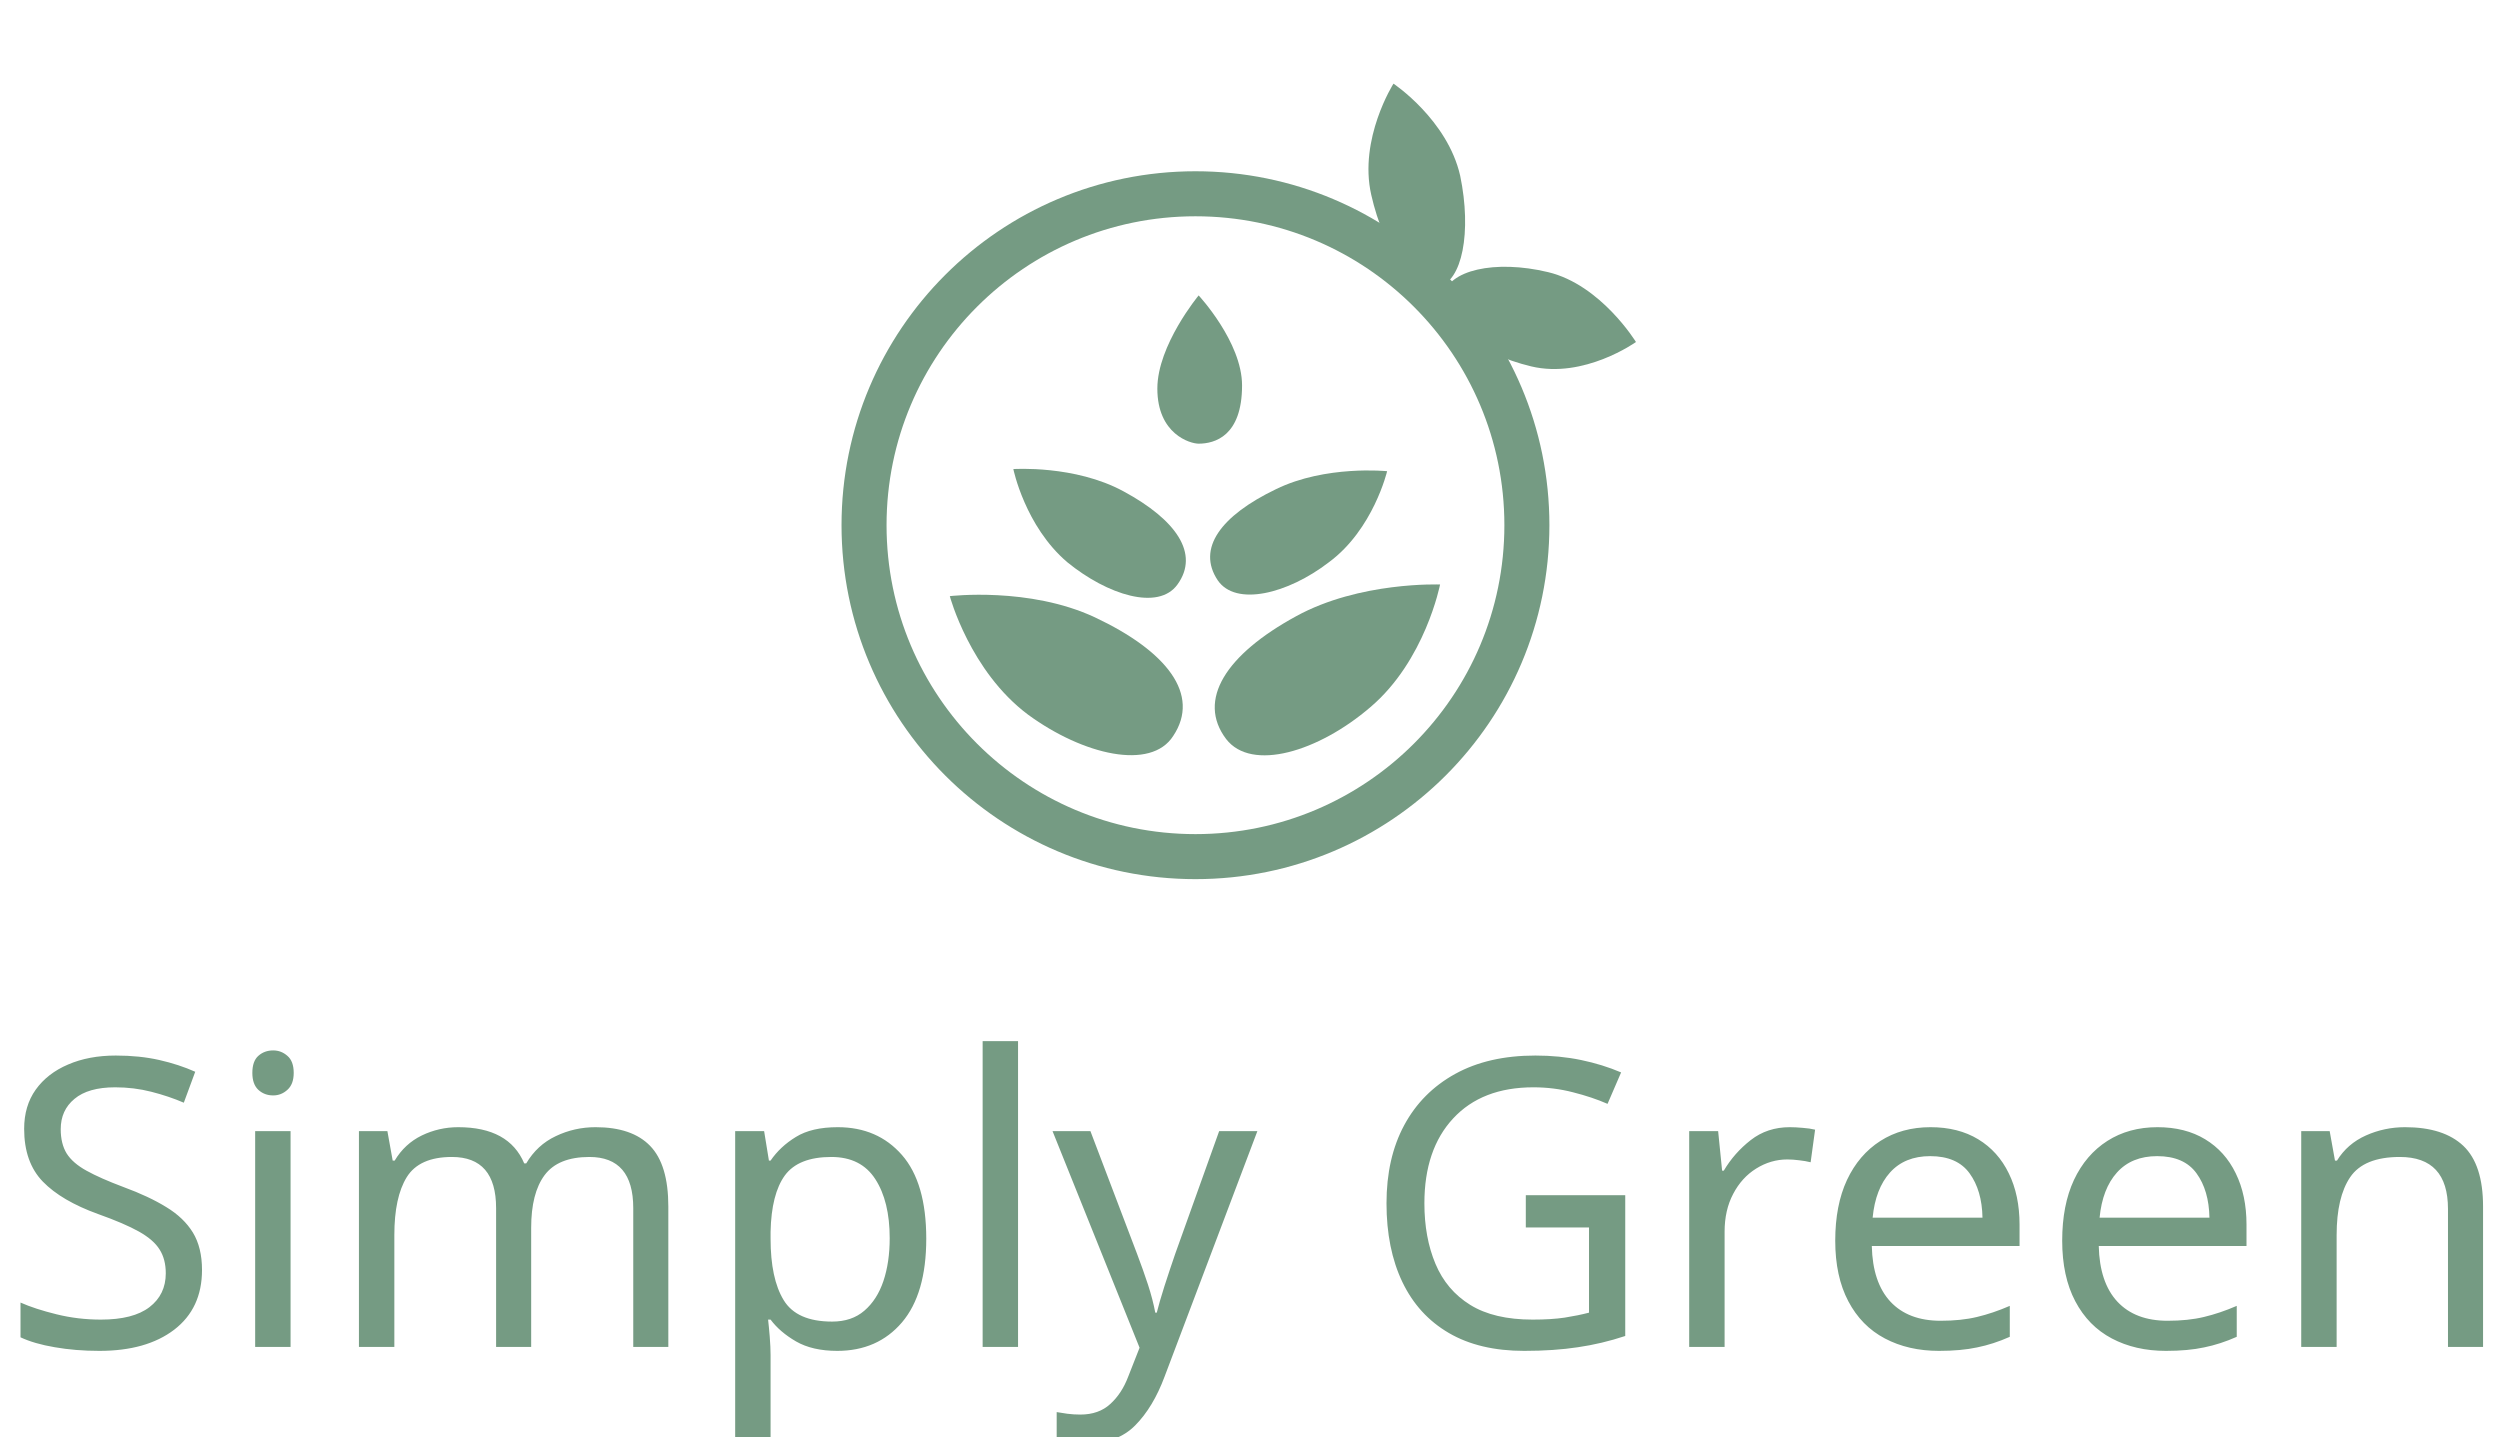
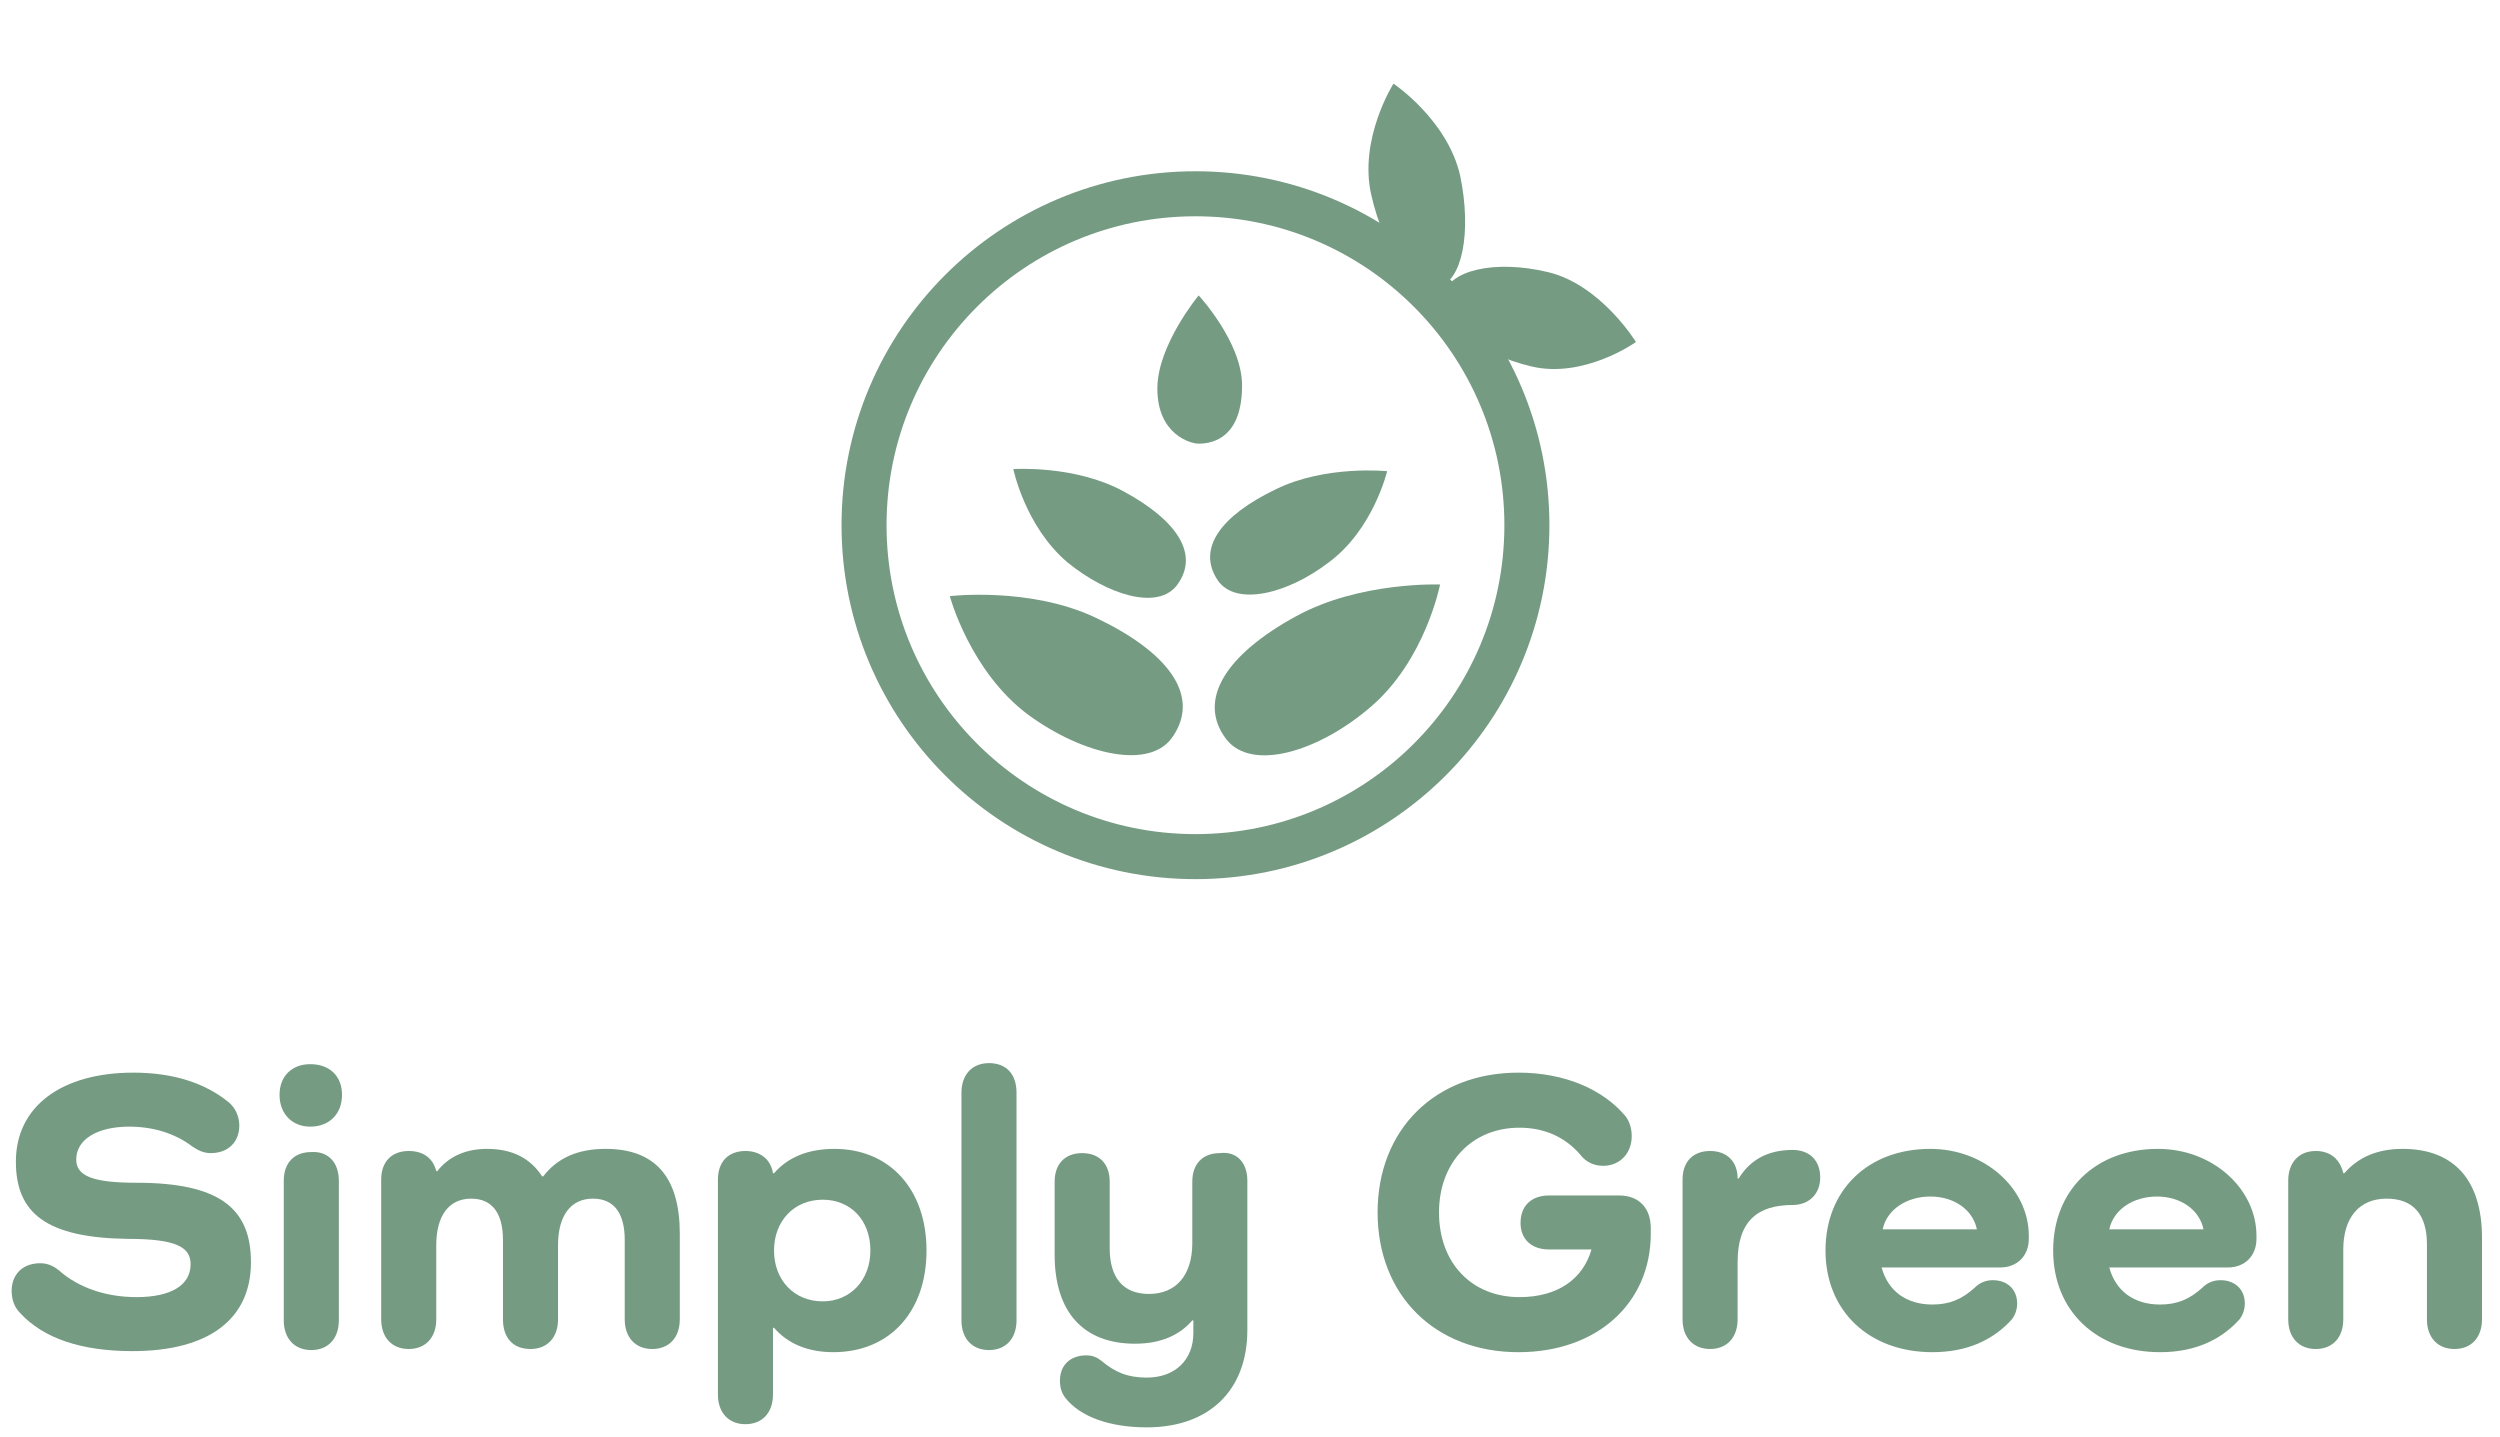
<svg xmlns="http://www.w3.org/2000/svg" version="1.1" id="Layer_1" x="0px" y="0px" viewBox="0 0 236.1 135.7" style="enable-background:new 0 0 236.1 135.7;" xml:space="preserve">
  <style type="text/css">
- 	.st0{fill:#759B83;}
- 	.st1{font-family:'Como-ExtraBold';}
- 	.st2{font-size:38px;}
- 	.st3{fill:none;stroke:#759B83;stroke-width:4.252;stroke-miterlimit:10;}
+ 	.st0{enable-background:new    ;}
+ 	.st1{fill:#759B83;}
+ 	.st2{fill:none;stroke:#759B83;stroke-width:4.252;stroke-miterlimit:10;}
</style>
-   <text transform="matrix(1 0 0 1 -2.231598e-04 127.2015)" class="st0 st1 st2">Simply Green</text>
+   <g class="st0">
+     <path class="st1" d="M12.9,111.7c7.8,0,10.8,2.4,10.8,7.5c0,5.4-4,8.4-11.2,8.4c-4.8,0-8.4-1.2-10.6-3.6c-0.5-0.5-0.8-1.2-0.8-2.1   c0-1.5,1-2.6,2.7-2.6c0.6,0,1.2,0.2,1.8,0.7c1.8,1.6,4.4,2.5,7.3,2.5c3.2,0,5.1-1.1,5.1-3.1c0-1.6-1.3-2.4-5.9-2.4   c-7.7-0.1-10.6-2.4-10.6-7.3c0-5.2,4.3-8.4,11.1-8.4c3.8,0,6.8,1,9,2.8c0.6,0.5,1,1.3,1,2.2c0,1.5-1,2.6-2.7,2.6   c-0.6,0-1.1-0.2-1.7-0.6c-1.7-1.3-3.8-1.9-6-1.9c-3,0-5,1.2-5,3.1C7.2,111,8.6,111.7,12.9,111.7z" />
+     <path class="st1" d="M26.4,103.4c0-1.8,1.2-2.9,2.9-2.9c1.8,0,3,1.1,3,2.9s-1.2,3-3,3C27.6,106.4,26.4,105.2,26.4,103.4z M32,111.5   v13.2c0,1.7-1,2.8-2.6,2.8s-2.6-1.1-2.6-2.8v-13.2c0-1.7,1-2.7,2.6-2.7C31,108.7,32,109.8,32,111.5z" />
+     <path class="st1" d="M64.2,116.5v8.1c0,1.7-1,2.8-2.6,2.8s-2.6-1.1-2.6-2.8v-7.5c0-2.5-1-3.9-3-3.9c-2.1,0-3.3,1.6-3.3,4.4v7   c0,1.7-1,2.8-2.6,2.8c-1.7,0-2.6-1.1-2.6-2.8v-7.5c0-2.5-1-3.9-3-3.9c-2.1,0-3.3,1.6-3.3,4.4v7c0,1.7-1,2.8-2.6,2.8   s-2.6-1.1-2.6-2.8v-13.2c0-1.7,1-2.7,2.6-2.7c1.4,0,2.3,0.7,2.6,1.9h0.1c1.1-1.4,2.7-2.1,4.7-2.1c2.4,0,4.1,0.9,5.2,2.6h0.1   c1.3-1.7,3.2-2.6,5.9-2.6C61.9,108.5,64.2,111.2,64.2,116.5z" />
+     <path class="st1" d="M87.5,118.1c0,5.8-3.5,9.6-8.8,9.6c-2.4,0-4.3-0.8-5.6-2.3H73v6.3c0,1.7-1,2.8-2.6,2.8s-2.6-1.1-2.6-2.8v-20.3   c0-1.7,1-2.7,2.6-2.7c1.4,0,2.4,0.8,2.6,2.1h0.1c1.3-1.5,3.2-2.3,5.7-2.3C84,108.5,87.5,112.3,87.5,118.1z M82.2,118.1   c0-2.9-1.9-4.8-4.5-4.8c-2.7,0-4.6,2-4.6,4.8s1.9,4.8,4.6,4.8C80.3,122.9,82.2,120.9,82.2,118.1z" />
+     <path class="st1" d="M96,103.2v21.5c0,1.7-1,2.8-2.6,2.8s-2.6-1.1-2.6-2.8v-21.5c0-1.7,1-2.8,2.6-2.8C95,100.4,96,101.4,96,103.2z" />
+     <path class="st1" d="M117.8,111.5v14.1c0,5.7-3.6,9.2-9.5,9.2c-3.5,0-6.3-1-7.7-2.8c-0.3-0.4-0.5-0.9-0.5-1.6c0-1.5,1-2.4,2.5-2.4   c0.6,0,1,0.2,1.4,0.5c1.3,1.1,2.5,1.6,4.3,1.6c2.7,0,4.4-1.7,4.4-4.2v-1.2h-0.1c-1.2,1.4-3,2.2-5.4,2.2c-4.9,0-7.6-3-7.6-8.4v-6.9   c0-1.7,1-2.7,2.6-2.7s2.6,1,2.6,2.7v6.3c0,2.8,1.3,4.3,3.7,4.3c2.6,0,4.1-1.8,4.1-4.8v-5.8c0-1.7,1-2.7,2.6-2.7   C116.8,108.7,117.8,109.8,117.8,111.5z" />
+     <path class="st1" d="M152.9,112.9c1.9,0,3,1.2,3,3.1v0.5c0,6.6-5.1,11.2-12.5,11.2c-7.9,0-13.3-5.4-13.3-13.2s5.4-13.2,13.3-13.2   c4.4,0,8,1.6,10.1,4.1c0.4,0.5,0.6,1.2,0.6,1.9c0,1.6-1.1,2.8-2.7,2.8c-0.8,0-1.6-0.3-2.2-1.1c-1.3-1.5-3.2-2.5-5.7-2.5   c-4.5,0-7.6,3.3-7.6,8c0,4.8,3.1,8,7.6,8c3.6,0,6-1.7,6.8-4.5h-4c-1.7,0-2.7-1-2.7-2.5c0-1.6,1-2.6,2.7-2.6   C146.3,112.9,152.9,112.9,152.9,112.9z" />
+     <path class="st1" d="M171.9,111.2c0,1.6-1.1,2.6-2.6,2.6c-3.3,0-5.2,1.5-5.2,5.4v5.4c0,1.7-1,2.8-2.6,2.8s-2.6-1.1-2.6-2.8v-13.2   c0-1.7,1-2.7,2.6-2.7s2.6,1,2.6,2.6h0.1c1.1-1.8,2.8-2.7,5.1-2.7C170.9,108.6,171.9,109.6,171.9,111.2z" />
+     <path class="st1" d="M182.5,127.7c-6,0-10.1-3.9-10.1-9.6s4-9.6,9.9-9.6c5.2,0,9.3,3.8,9.3,8.2v0.3c0,1.6-1.1,2.7-2.7,2.7h-11.2   c0.6,2.2,2.3,3.5,4.8,3.5c1.6,0,2.8-0.5,4-1.6c0.5-0.5,1.1-0.7,1.7-0.7c1.4,0,2.3,0.9,2.3,2.2c0,0.6-0.2,1.1-0.5,1.5   C188.2,126.6,185.7,127.7,182.5,127.7z M177.8,116.1h8.9c-0.4-1.9-2.2-3.1-4.4-3.1S178.2,114.2,177.8,116.1z" />
+     <path class="st1" d="M204,127.7c-6,0-10.1-3.9-10.1-9.6s4-9.6,9.9-9.6c5.2,0,9.3,3.8,9.3,8.2v0.3c0,1.6-1.1,2.7-2.7,2.7h-11.2   c0.6,2.2,2.3,3.5,4.8,3.5c1.6,0,2.8-0.5,4-1.6c0.5-0.5,1.1-0.7,1.7-0.7c1.4,0,2.3,0.9,2.3,2.2c0,0.6-0.2,1.1-0.5,1.5   C209.7,126.6,207.2,127.7,204,127.7z M199.2,116.1h8.9c-0.4-1.9-2.2-3.1-4.4-3.1S199.6,114.2,199.2,116.1z" />
+     <path class="st1" d="M234.4,116.9v7.7c0,1.7-1,2.8-2.6,2.8s-2.6-1.1-2.6-2.8v-7.1c0-2.8-1.3-4.3-3.8-4.3c-2.6,0-4.1,1.8-4.1,4.8   v6.6c0,1.7-1,2.8-2.6,2.8s-2.6-1.1-2.6-2.8v-13.1c0-1.7,1-2.8,2.6-2.8c1.4,0,2.3,0.8,2.6,2.1h0.1c1.3-1.5,3.1-2.3,5.5-2.3   C231.8,108.5,234.4,111.5,234.4,116.9z" />
+   </g>
  <g>
-     <circle class="st3" cx="112.9" cy="49.6" r="31.3" />
+     <circle class="st2" cx="112.9" cy="49.6" r="31.3" />
    <g>
-       <path class="st0" d="M97.1,67.5c5.2,3.8,11.6,5.3,13.7,2c2.6-3.9-0.6-8-7.4-11.2c-6.2-2.9-13.7-2-13.7-2S91.6,63.4,97.1,67.5z" />
-       <path class="st0" d="M129.4,66.8c-4.9,4.2-11.2,6.1-13.6,3c-2.8-3.7,0-8,6.6-11.6c6-3.3,13.6-3,13.6-3S134.6,62.4,129.4,66.8z" />
-       <path class="st0" d="M100.8,53.1c3.8,3.1,8.6,4.6,10.4,2.1c2.1-2.9-0.1-6.1-5.1-8.8c-4.6-2.5-10.4-2.1-10.4-2.1    S96.8,49.7,100.8,53.1z" />
-       <path class="st0" d="M125.5,53.1c-3.9,3-8.8,4.2-10.5,1.7c-2-3,0.3-6.1,5.5-8.6c4.7-2.3,10.5-1.7,10.5-1.7S129.7,50,125.5,53.1z" />
-       <path class="st0" d="M117.3,36.4c0,4.8-2.6,5.5-4.1,5.5c-0.8,0-3.9-0.9-3.9-5.2c0-4.1,3.9-8.8,3.9-8.8S117.3,32.3,117.3,36.4z" />
+       <path class="st1" d="M97.1,67.5c5.2,3.8,11.6,5.3,13.7,2c2.6-3.9-0.6-8-7.4-11.2c-6.2-2.9-13.7-2-13.7-2S91.6,63.4,97.1,67.5z" />
+       <path class="st1" d="M129.4,66.8c-4.9,4.2-11.2,6.1-13.6,3c-2.8-3.7,0-8,6.6-11.6c6-3.3,13.6-3,13.6-3S134.6,62.4,129.4,66.8z" />
+       <path class="st1" d="M100.8,53.1c3.8,3.1,8.6,4.6,10.4,2.1c2.1-2.9-0.1-6.1-5.1-8.8c-4.6-2.5-10.4-2.1-10.4-2.1    S96.8,49.7,100.8,53.1z" />
+       <path class="st1" d="M125.5,53.1c-3.9,3-8.8,4.2-10.5,1.7c-2-3,0.3-6.1,5.5-8.6c4.7-2.3,10.5-1.7,10.5-1.7S129.7,50,125.5,53.1z" />
+       <path class="st1" d="M117.3,36.4c0,4.8-2.6,5.5-4.1,5.5c-0.8,0-3.9-0.9-3.9-5.2c0-4.1,3.9-8.8,3.9-8.8S117.3,32.3,117.3,36.4z" />
    </g>
-     <path class="st0" d="M129.5,18.4c1.2,5.3,4,9.2,6.3,8.7s3.2-5.2,2.1-10.5c-1.2-5.3-6.3-8.7-6.3-8.7S128.3,13.1,129.5,18.4z" />
-     <path class="st0" d="M146.2,25.7c-5-1.2-9.5-0.2-9.9,2.3s3.3,5.4,8.3,6.6c5,1.2,9.9-2.3,9.9-2.3S151.2,26.9,146.2,25.7z" />
-     <path class="st0" d="M112.9,0" />
+     <path class="st1" d="M129.5,18.4c1.2,5.3,4,9.2,6.3,8.7s3.2-5.2,2.1-10.5c-1.2-5.3-6.3-8.7-6.3-8.7S128.3,13.1,129.5,18.4z" />
+     <path class="st1" d="M146.2,25.7c-5-1.2-9.5-0.2-9.9,2.3s3.3,5.4,8.3,6.6c5,1.2,9.9-2.3,9.9-2.3S151.2,26.9,146.2,25.7z" />
+     <path class="st1" d="M112.9,0" />
  </g>
-   <path class="st0" d="M118,108.8" />
+   <path class="st1" d="M118,108.8" />
</svg>
